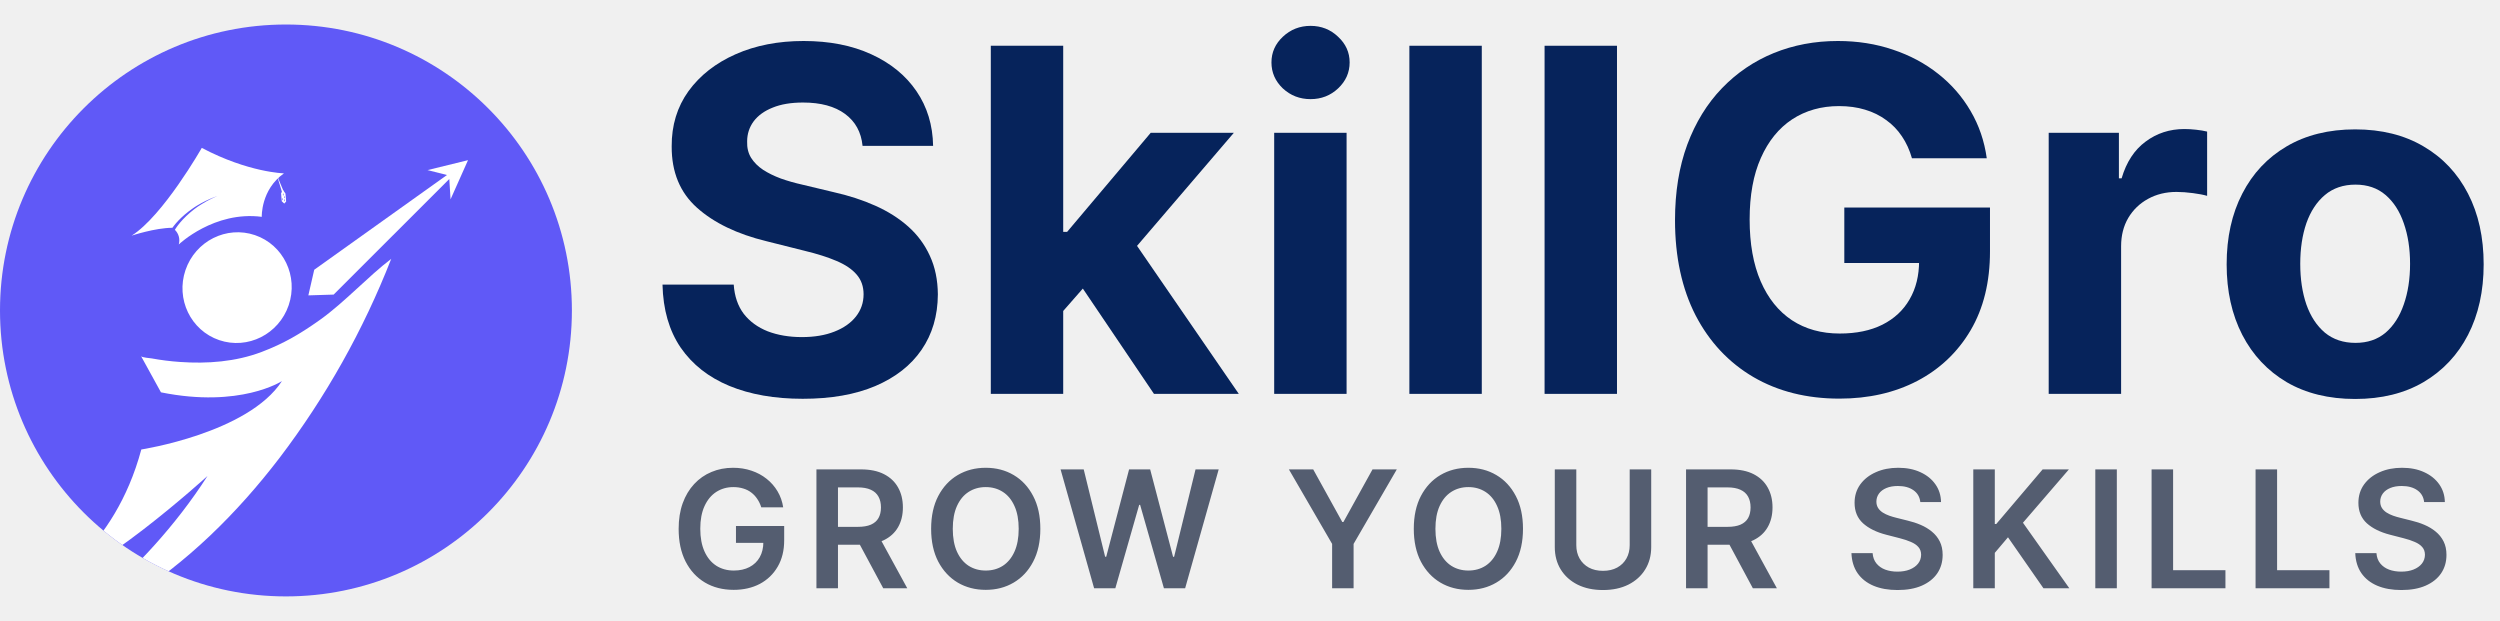
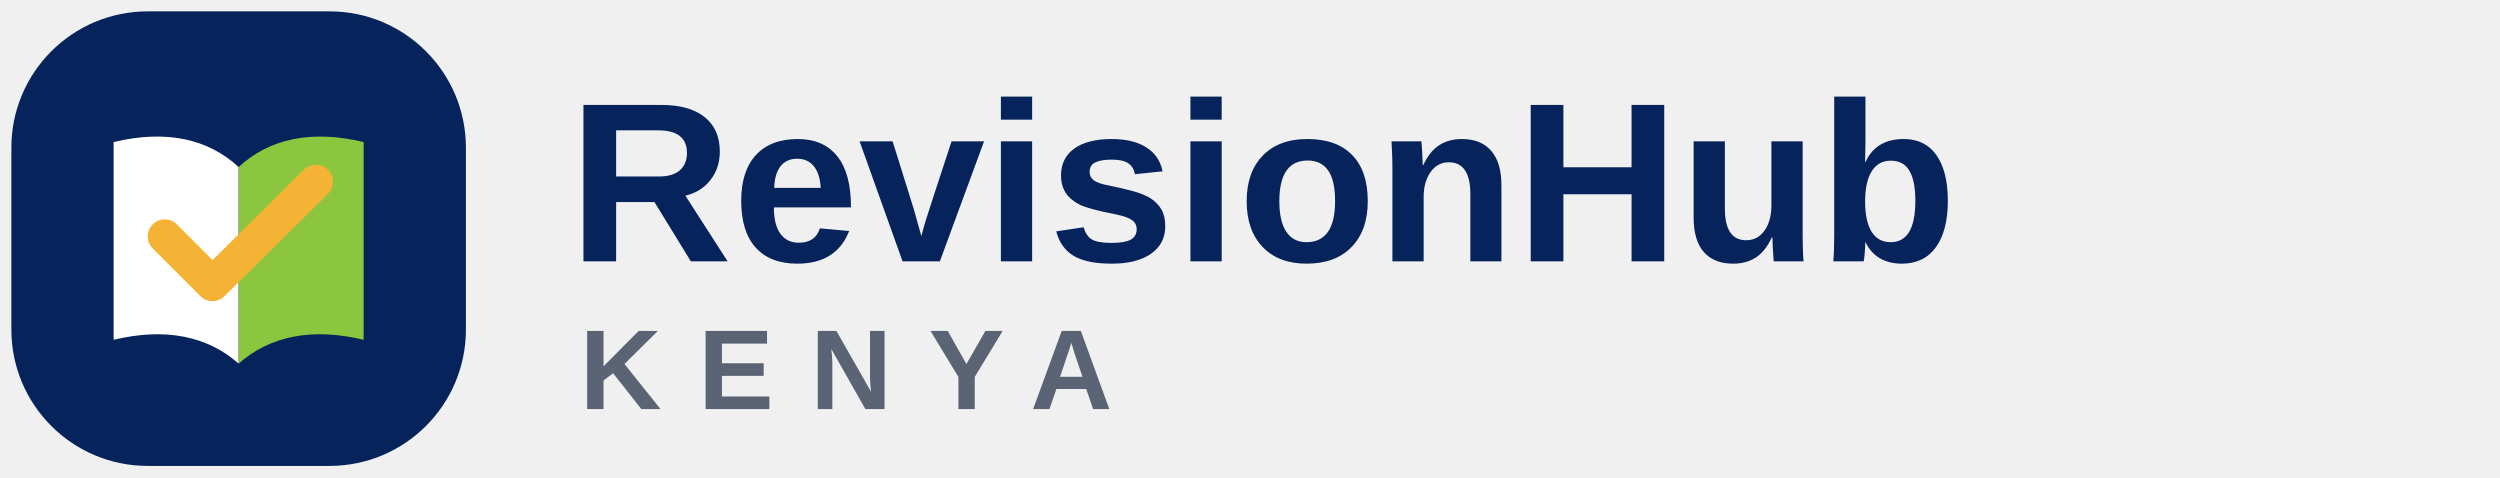
- <svg xmlns="http://www.w3.org/2000/svg" width="153" height="38" viewBox="0 0 153 38" fill="none">
-   <g clip-path="url(#clip0_0_6439)">
-     <path d="M52.789 8.927C52.706 8.088 52.348 7.436 51.717 6.972C51.086 6.507 50.23 6.275 49.148 6.275C48.413 6.275 47.792 6.379 47.286 6.587C46.78 6.788 46.391 7.069 46.121 7.429C45.857 7.79 45.725 8.199 45.725 8.657C45.712 9.038 45.791 9.371 45.965 9.655C46.145 9.94 46.391 10.186 46.703 10.394C47.015 10.595 47.376 10.772 47.785 10.925C48.194 11.07 48.631 11.195 49.096 11.299L51.01 11.757C51.939 11.965 52.792 12.242 53.569 12.589C54.346 12.936 55.018 13.362 55.587 13.868C56.156 14.375 56.596 14.971 56.908 15.658C57.227 16.344 57.39 17.131 57.397 18.019C57.39 19.323 57.057 20.453 56.398 21.41C55.747 22.36 54.803 23.099 53.569 23.626C52.342 24.146 50.861 24.406 49.127 24.406C47.407 24.406 45.909 24.143 44.633 23.616C43.364 23.089 42.372 22.308 41.658 21.275C40.951 20.235 40.58 18.948 40.545 17.416H44.904C44.952 18.13 45.157 18.727 45.517 19.205C45.885 19.677 46.374 20.034 46.984 20.276C47.601 20.512 48.298 20.63 49.075 20.63C49.838 20.63 50.5 20.519 51.062 20.297C51.631 20.075 52.071 19.767 52.383 19.372C52.695 18.976 52.851 18.522 52.851 18.009C52.851 17.53 52.709 17.128 52.425 16.802C52.147 16.476 51.738 16.199 51.197 15.97C50.663 15.741 50.008 15.533 49.231 15.346L46.911 14.763C45.115 14.326 43.697 13.643 42.657 12.714C41.616 11.784 41.1 10.533 41.107 8.958C41.1 7.669 41.443 6.542 42.136 5.578C42.837 4.614 43.797 3.861 45.018 3.32C46.239 2.779 47.626 2.509 49.179 2.509C50.76 2.509 52.14 2.779 53.319 3.32C54.505 3.861 55.428 4.614 56.086 5.578C56.745 6.542 57.085 7.658 57.106 8.927H52.789Z" fill="#06235B" />
-     <path d="M64.652 19.507L64.662 14.191H65.307L70.425 8.126H75.512L68.636 16.157H67.586L64.652 19.507ZM60.637 24.105V2.8H65.068V24.105H60.637ZM70.623 24.105L65.921 17.145L68.876 14.014L75.814 24.105H70.623Z" fill="#06235B" />
-     <path d="M77.98 24.105V8.126H82.411V24.105H77.98ZM80.206 6.067C79.547 6.067 78.982 5.848 78.51 5.411C78.045 4.967 77.813 4.437 77.813 3.82C77.813 3.209 78.045 2.686 78.51 2.249C78.982 1.805 79.547 1.583 80.206 1.583C80.865 1.583 81.426 1.805 81.891 2.249C82.362 2.686 82.598 3.209 82.598 3.82C82.598 4.437 82.362 4.967 81.891 5.411C81.426 5.848 80.865 6.067 80.206 6.067Z" fill="#06235B" />
-     <path d="M90.685 2.8V24.105H86.254V2.8H90.685Z" fill="#06235B" />
-     <path d="M98.96 2.8V24.105H94.528V2.8H98.96Z" fill="#06235B" />
-     <path d="M117.012 9.687C116.867 9.18 116.662 8.733 116.399 8.345C116.135 7.949 115.813 7.617 115.431 7.346C115.057 7.069 114.627 6.857 114.141 6.712C113.663 6.566 113.132 6.493 112.55 6.493C111.461 6.493 110.504 6.764 109.679 7.304C108.86 7.845 108.222 8.633 107.765 9.666C107.307 10.692 107.078 11.947 107.078 13.432C107.078 14.916 107.303 16.178 107.754 17.218C108.205 18.258 108.843 19.052 109.668 19.6C110.494 20.141 111.468 20.412 112.591 20.412C113.611 20.412 114.481 20.231 115.202 19.871C115.931 19.503 116.485 18.987 116.867 18.321C117.255 17.655 117.449 16.868 117.449 15.959L118.365 16.095H112.872V12.703H121.787V15.387C121.787 17.26 121.392 18.869 120.601 20.214C119.811 21.553 118.722 22.586 117.335 23.314C115.948 24.035 114.36 24.396 112.571 24.396C110.573 24.396 108.819 23.956 107.307 23.075C105.795 22.187 104.616 20.928 103.77 19.299C102.931 17.662 102.511 15.72 102.511 13.473C102.511 11.746 102.761 10.207 103.26 8.854C103.766 7.495 104.474 6.344 105.382 5.401C106.291 4.458 107.348 3.74 108.555 3.247C109.762 2.755 111.069 2.509 112.477 2.509C113.684 2.509 114.807 2.686 115.847 3.039C116.888 3.386 117.81 3.879 118.615 4.517C119.426 5.155 120.088 5.914 120.601 6.795C121.115 7.669 121.444 8.633 121.59 9.687H117.012Z" fill="#06235B" />
-     <path d="M125.38 24.105V8.126H129.677V10.914H129.843C130.134 9.922 130.623 9.173 131.31 8.667C131.997 8.154 132.787 7.897 133.682 7.897C133.904 7.897 134.143 7.911 134.4 7.939C134.656 7.967 134.882 8.005 135.076 8.053V11.986C134.868 11.923 134.58 11.868 134.212 11.819C133.845 11.771 133.508 11.746 133.203 11.746C132.551 11.746 131.969 11.889 131.456 12.173C130.949 12.45 130.547 12.839 130.249 13.338C129.958 13.837 129.812 14.413 129.812 15.065V24.105H125.38Z" fill="#06235B" />
-     <path d="M144.135 24.417C142.52 24.417 141.122 24.073 139.943 23.387C138.771 22.693 137.866 21.729 137.228 20.495C136.59 19.254 136.271 17.815 136.271 16.178C136.271 14.527 136.59 13.085 137.228 11.85C137.866 10.609 138.771 9.645 139.943 8.958C141.122 8.265 142.52 7.918 144.135 7.918C145.751 7.918 147.145 8.265 148.317 8.958C149.496 9.645 150.405 10.609 151.043 11.85C151.681 13.085 152 14.527 152 16.178C152 17.815 151.681 19.254 151.043 20.495C150.405 21.729 149.496 22.693 148.317 23.387C147.145 24.073 145.751 24.417 144.135 24.417ZM144.156 20.984C144.891 20.984 145.505 20.776 145.998 20.36C146.49 19.937 146.861 19.361 147.111 18.633C147.367 17.905 147.496 17.076 147.496 16.147C147.496 15.217 147.367 14.389 147.111 13.66C146.861 12.932 146.49 12.357 145.998 11.934C145.505 11.511 144.891 11.299 144.156 11.299C143.414 11.299 142.79 11.511 142.284 11.934C141.784 12.357 141.407 12.932 141.15 13.66C140.9 14.389 140.775 15.217 140.775 16.147C140.775 17.076 140.9 17.905 141.15 18.633C141.407 19.361 141.784 19.937 142.284 20.36C142.79 20.776 143.414 20.984 144.156 20.984Z" fill="#06235B" />
-     <path d="M46.59 31.05C46.53 30.858 46.449 30.686 46.344 30.535C46.243 30.381 46.12 30.25 45.975 30.141C45.833 30.032 45.67 29.95 45.485 29.896C45.3 29.839 45.099 29.81 44.881 29.81C44.491 29.81 44.143 29.909 43.837 30.105C43.532 30.302 43.292 30.59 43.117 30.972C42.944 31.35 42.857 31.812 42.857 32.356C42.857 32.906 42.944 33.371 43.117 33.752C43.289 34.133 43.53 34.423 43.837 34.622C44.145 34.819 44.503 34.917 44.91 34.917C45.279 34.917 45.599 34.846 45.869 34.704C46.141 34.562 46.35 34.361 46.497 34.1C46.644 33.837 46.717 33.53 46.717 33.177L47.016 33.223H45.041V32.193H47.992V33.067C47.992 33.689 47.86 34.228 47.594 34.682C47.329 35.137 46.965 35.487 46.501 35.734C46.037 35.977 45.504 36.099 44.903 36.099C44.233 36.099 43.644 35.949 43.138 35.648C42.633 35.345 42.239 34.916 41.955 34.359C41.673 33.801 41.533 33.138 41.533 32.371C41.533 31.784 41.615 31.259 41.781 30.798C41.949 30.336 42.184 29.944 42.484 29.622C42.785 29.298 43.138 29.052 43.543 28.884C43.947 28.713 44.388 28.628 44.864 28.628C45.266 28.628 45.641 28.687 45.989 28.805C46.337 28.921 46.646 29.087 46.916 29.303C47.188 29.518 47.412 29.774 47.587 30.07C47.763 30.366 47.877 30.692 47.932 31.05H46.59ZM49.966 36V28.727H52.693C53.252 28.727 53.721 28.824 54.1 29.018C54.481 29.213 54.769 29.485 54.963 29.835C55.159 30.183 55.257 30.589 55.257 31.053C55.257 31.52 55.158 31.924 54.959 32.268C54.763 32.609 54.472 32.873 54.089 33.06C53.706 33.244 53.234 33.337 52.676 33.337H50.733V32.243H52.498C52.825 32.243 53.092 32.198 53.301 32.108C53.509 32.016 53.663 31.882 53.762 31.707C53.864 31.529 53.915 31.311 53.915 31.053C53.915 30.795 53.864 30.575 53.762 30.393C53.66 30.208 53.505 30.068 53.297 29.974C53.089 29.877 52.82 29.828 52.491 29.828H51.284V36H49.966ZM53.723 32.705L55.524 36H54.053L52.285 32.705H53.723ZM63.669 32.364C63.669 33.147 63.522 33.818 63.228 34.377C62.937 34.934 62.539 35.36 62.035 35.656C61.533 35.952 60.964 36.099 60.327 36.099C59.69 36.099 59.12 35.952 58.615 35.656C58.114 35.357 57.716 34.93 57.422 34.374C57.131 33.815 56.985 33.145 56.985 32.364C56.985 31.58 57.131 30.91 57.422 30.354C57.716 29.795 58.114 29.368 58.615 29.072C59.12 28.776 59.69 28.628 60.327 28.628C60.964 28.628 61.533 28.776 62.035 29.072C62.539 29.368 62.937 29.795 63.228 30.354C63.522 30.91 63.669 31.58 63.669 32.364ZM62.344 32.364C62.344 31.812 62.258 31.347 62.085 30.968C61.914 30.587 61.678 30.299 61.375 30.105C61.072 29.909 60.722 29.81 60.327 29.81C59.932 29.81 59.583 29.909 59.279 30.105C58.976 30.299 58.739 30.587 58.566 30.968C58.395 31.347 58.31 31.812 58.31 32.364C58.31 32.915 58.395 33.382 58.566 33.763C58.739 34.142 58.976 34.429 59.279 34.626C59.583 34.82 59.932 34.917 60.327 34.917C60.722 34.917 61.072 34.82 61.375 34.626C61.678 34.429 61.914 34.142 62.085 33.763C62.258 33.382 62.344 32.915 62.344 32.364ZM66.959 36L64.907 28.727H66.323L67.634 34.072H67.701L69.1 28.727H70.39L71.792 34.075H71.856L73.167 28.727H74.584L72.531 36H71.231L69.775 30.897H69.718L68.259 36H66.959ZM78.88 28.727H80.368L82.147 31.945H82.218L83.998 28.727H85.485L82.84 33.287V36H81.526V33.287L78.88 28.727ZM93.207 32.364C93.207 33.147 93.06 33.818 92.767 34.377C92.475 34.934 92.078 35.36 91.573 35.656C91.072 35.952 90.502 36.099 89.865 36.099C89.228 36.099 88.658 35.952 88.154 35.656C87.652 35.357 87.254 34.93 86.96 34.374C86.669 33.815 86.524 33.145 86.524 32.364C86.524 31.58 86.669 30.91 86.96 30.354C87.254 29.795 87.652 29.368 88.154 29.072C88.658 28.776 89.228 28.628 89.865 28.628C90.502 28.628 91.072 28.776 91.573 29.072C92.078 29.368 92.475 29.795 92.767 30.354C93.06 30.91 93.207 31.58 93.207 32.364ZM91.882 32.364C91.882 31.812 91.796 31.347 91.623 30.968C91.453 30.587 91.216 30.299 90.913 30.105C90.61 29.909 90.261 29.81 89.865 29.81C89.47 29.81 89.121 29.909 88.818 30.105C88.515 30.299 88.277 30.587 88.104 30.968C87.933 31.347 87.848 31.812 87.848 32.364C87.848 32.915 87.933 33.382 88.104 33.763C88.277 34.142 88.515 34.429 88.818 34.626C89.121 34.82 89.47 34.917 89.865 34.917C90.261 34.917 90.61 34.82 90.913 34.626C91.216 34.429 91.453 34.142 91.623 33.763C91.796 33.382 91.882 32.915 91.882 32.364ZM99.737 28.727H101.054V33.479C101.054 33.999 100.931 34.458 100.685 34.853C100.441 35.248 100.098 35.557 99.655 35.78C99.213 36 98.695 36.11 98.103 36.11C97.509 36.11 96.991 36 96.548 35.78C96.105 35.557 95.762 35.248 95.518 34.853C95.274 34.458 95.153 33.999 95.153 33.479V28.727H96.47V33.369C96.47 33.672 96.536 33.941 96.669 34.178C96.804 34.415 96.993 34.601 97.237 34.736C97.481 34.868 97.77 34.935 98.103 34.935C98.437 34.935 98.726 34.868 98.97 34.736C99.216 34.601 99.406 34.415 99.538 34.178C99.671 33.941 99.737 33.672 99.737 33.369V28.727ZM103.186 36V28.727H105.914C106.472 28.727 106.941 28.824 107.32 29.018C107.701 29.213 107.989 29.485 108.183 29.835C108.379 30.183 108.478 30.589 108.478 31.053C108.478 31.52 108.378 31.924 108.179 32.268C107.983 32.609 107.693 32.873 107.309 33.06C106.926 33.244 106.455 33.337 105.896 33.337H103.954V32.243H105.718C106.045 32.243 106.313 32.198 106.521 32.108C106.729 32.016 106.883 31.882 106.983 31.707C107.084 31.529 107.135 31.311 107.135 31.053C107.135 30.795 107.084 30.575 106.983 30.393C106.881 30.208 106.726 30.068 106.517 29.974C106.309 29.877 106.04 29.828 105.711 29.828H104.504V36H103.186ZM106.944 32.705L108.744 36H107.274L105.505 32.705H106.944ZM117.523 30.727C117.49 30.416 117.35 30.175 117.104 30.002C116.86 29.829 116.543 29.743 116.153 29.743C115.878 29.743 115.642 29.784 115.446 29.867C115.249 29.95 115.099 30.062 114.995 30.204C114.891 30.347 114.837 30.509 114.835 30.691C114.835 30.843 114.869 30.974 114.938 31.085C115.009 31.197 115.105 31.291 115.226 31.369C115.346 31.445 115.48 31.509 115.627 31.561C115.774 31.613 115.922 31.657 116.071 31.692L116.753 31.863C117.027 31.927 117.291 32.013 117.545 32.122C117.8 32.231 118.029 32.368 118.23 32.534C118.434 32.7 118.595 32.9 118.713 33.134C118.831 33.369 118.89 33.643 118.89 33.958C118.89 34.384 118.782 34.76 118.564 35.084C118.346 35.406 118.031 35.658 117.619 35.84C117.21 36.02 116.714 36.11 116.131 36.11C115.565 36.11 115.074 36.023 114.657 35.847C114.243 35.672 113.919 35.416 113.684 35.08C113.452 34.744 113.327 34.334 113.308 33.852H114.604C114.623 34.105 114.701 34.316 114.839 34.484C114.976 34.652 115.155 34.777 115.375 34.86C115.597 34.943 115.846 34.984 116.121 34.984C116.407 34.984 116.658 34.942 116.873 34.856C117.091 34.769 117.262 34.648 117.385 34.494C117.508 34.338 117.571 34.156 117.573 33.947C117.571 33.758 117.515 33.602 117.406 33.479C117.297 33.353 117.144 33.249 116.948 33.166C116.754 33.081 116.527 33.005 116.266 32.939L115.439 32.726C114.84 32.572 114.366 32.339 114.018 32.026C113.673 31.711 113.5 31.294 113.5 30.773C113.5 30.344 113.616 29.969 113.848 29.647C114.082 29.325 114.401 29.075 114.803 28.898C115.206 28.718 115.661 28.628 116.17 28.628C116.686 28.628 117.139 28.718 117.527 28.898C117.917 29.075 118.224 29.323 118.447 29.64C118.669 29.955 118.784 30.317 118.791 30.727H117.523ZM120.765 36V28.727H122.082V32.069H122.171L125.009 28.727H126.617L123.805 31.991L126.642 36H125.058L122.889 32.882L122.082 33.834V36H120.765ZM129.55 28.727V36H128.233V28.727H129.55ZM131.677 36V28.727H132.994V34.896H136.197V36H131.677ZM138.041 36V28.727H139.358V34.896H142.561V36H138.041ZM148.357 30.727C148.324 30.416 148.184 30.175 147.938 30.002C147.694 29.829 147.377 29.743 146.987 29.743C146.712 29.743 146.476 29.784 146.28 29.867C146.083 29.95 145.933 30.062 145.829 30.204C145.725 30.347 145.671 30.509 145.669 30.691C145.669 30.843 145.703 30.974 145.772 31.085C145.843 31.197 145.939 31.291 146.06 31.369C146.18 31.445 146.314 31.509 146.461 31.561C146.608 31.613 146.756 31.657 146.905 31.692L147.587 31.863C147.861 31.927 148.125 32.013 148.379 32.122C148.634 32.231 148.863 32.368 149.064 32.534C149.268 32.7 149.429 32.9 149.547 33.134C149.665 33.369 149.724 33.643 149.724 33.958C149.724 34.384 149.616 34.76 149.398 35.084C149.18 35.406 148.865 35.658 148.453 35.84C148.044 36.02 147.548 36.11 146.965 36.11C146.399 36.11 145.908 36.023 145.491 35.847C145.077 35.672 144.753 35.416 144.518 35.08C144.286 34.744 144.161 34.334 144.142 33.852H145.438C145.457 34.105 145.535 34.316 145.673 34.484C145.81 34.652 145.989 34.777 146.209 34.86C146.431 34.943 146.68 34.984 146.955 34.984C147.241 34.984 147.492 34.942 147.707 34.856C147.925 34.769 148.096 34.648 148.219 34.494C148.342 34.338 148.405 34.156 148.407 33.947C148.405 33.758 148.349 33.602 148.24 33.479C148.131 33.353 147.978 33.249 147.782 33.166C147.588 33.081 147.361 33.005 147.1 32.939L146.273 32.726C145.674 32.572 145.2 32.339 144.852 32.026C144.507 31.711 144.334 31.294 144.334 30.773C144.334 30.344 144.45 29.969 144.682 29.647C144.916 29.325 145.235 29.075 145.637 28.898C146.04 28.718 146.495 28.628 147.004 28.628C147.52 28.628 147.973 28.718 148.361 28.898C148.751 29.075 149.058 29.323 149.281 29.64C149.503 29.955 149.618 30.317 149.625 30.727H148.357Z" fill="#545D70" />
-     <path d="M0 19C0 9.335 7.835 1.5 17.5 1.5C27.165 1.5 35 9.335 35 19C35 28.665 27.165 36.5 17.5 36.5C7.835 36.5 0 28.665 0 19Z" fill="#6059F7" />
-     <mask id="mask0_0_6439" style="mask-type:alpha" maskUnits="userSpaceOnUse" x="0" y="1" width="35" height="36">
-       <path d="M0 19C0 9.335 7.835 1.5 17.5 1.5C27.165 1.5 35 9.335 35 19C35 28.665 27.165 36.5 17.5 36.5C7.835 36.5 0 28.665 0 19Z" fill="#6059F7" />
-     </mask>
-     <g mask="url(#mask0_0_6439)">
-       <path d="M13.416 20.816C15.161 21.41 17.064 20.453 17.668 18.678C18.272 16.904 17.348 14.984 15.604 14.39C13.86 13.797 11.957 14.754 11.352 16.528C10.748 18.302 11.672 20.222 13.416 20.816Z" fill="white" />
-       <path d="M17.261 11.765L16.938 10.703L17.364 11.726L17.261 11.765Z" fill="white" />
-       <path d="M17.495 12.111L17.468 11.84L17.314 11.626L17.203 11.83L17.223 12.078L17.245 12.318L17.397 12.459L17.511 12.332L17.495 12.111ZM17.318 11.958C17.311 11.935 17.309 11.911 17.313 11.888C17.317 11.864 17.327 11.842 17.341 11.823C17.367 11.9 17.345 12.007 17.318 11.958ZM17.275 12.244C17.268 12.222 17.267 12.198 17.271 12.174C17.275 12.151 17.284 12.129 17.298 12.11C17.324 12.186 17.302 12.293 17.275 12.244ZM17.401 12.123C17.393 12.1 17.392 12.076 17.396 12.053C17.4 12.029 17.41 12.007 17.424 11.988C17.447 12.059 17.424 12.166 17.401 12.123ZM17.392 12.311C17.385 12.289 17.384 12.265 17.387 12.242C17.392 12.218 17.401 12.196 17.415 12.177C17.441 12.254 17.419 12.361 17.392 12.311Z" fill="white" />
-       <path d="M17.379 10.609C17.379 10.609 15.207 10.561 12.349 9.05C12.349 9.05 9.982 13.21 8.055 14.422C8.055 14.422 9.491 13.944 10.546 13.941L10.578 13.907L10.592 13.887C10.607 13.865 10.629 13.836 10.659 13.798C10.718 13.724 10.804 13.619 10.915 13.502C10.972 13.441 11.032 13.381 11.096 13.322C11.163 13.26 11.233 13.193 11.31 13.129C11.386 13.064 11.467 13 11.549 12.935C11.632 12.87 11.72 12.81 11.806 12.748C11.891 12.685 11.984 12.632 12.071 12.576L12.335 12.424L12.589 12.294C12.669 12.251 12.749 12.22 12.82 12.188C12.89 12.155 12.96 12.124 13.018 12.103L13.173 12.044L13.309 11.993L13.177 12.052L13.025 12.121C12.966 12.144 12.904 12.181 12.834 12.216C12.763 12.252 12.69 12.289 12.609 12.335L12.366 12.479L12.117 12.636C12.033 12.697 11.948 12.756 11.865 12.82C11.783 12.884 11.702 12.949 11.624 13.018C11.546 13.087 11.471 13.152 11.401 13.221C11.331 13.291 11.264 13.356 11.202 13.421C11.14 13.486 11.085 13.55 11.036 13.606C10.934 13.725 10.858 13.83 10.806 13.903C10.781 13.94 10.761 13.968 10.75 13.987L10.73 14.018L10.705 14.068C10.82 14.18 10.903 14.323 10.945 14.48C10.986 14.637 10.985 14.804 10.94 14.961C10.94 14.961 13.105 12.892 16.02 13.27C16.02 13.27 15.956 11.609 17.379 10.609Z" fill="white" />
-       <path d="M8.633 21.797C8.68 21.884 9.198 21.919 9.284 21.935C9.856 22.04 10.434 22.112 11.014 22.152C12.685 22.27 14.418 22.142 16.004 21.542C17.383 21.02 18.41 20.409 19.602 19.56C21.08 18.505 22.545 16.903 23.943 15.841C22.239 20.2 19.938 24.3 17.11 28.019C14.515 31.412 11.423 34.468 7.801 36.716C6.269 37.672 4.644 38.466 2.954 39.085C2.954 39.085 8.686 35.401 12.698 29.13C12.698 29.13 5.647 35.553 2.679 35.872C2.679 35.872 6.986 33.713 8.648 27.509C8.648 27.509 15.194 26.504 17.255 23.322C17.255 23.322 14.709 24.993 9.851 24.011L8.633 21.797Z" fill="white" />
-       <path d="M18.871 18.077L19.231 16.509L27.355 10.71L26.165 10.41L28.643 9.802L27.574 12.199L27.497 10.955L20.419 18.029L18.871 18.077Z" fill="white" />
-     </g>
-   </g>
-   <defs>
-     <clipPath id="clip0_0_6439">
-       <rect width="153" height="38" fill="white" />
-     </clipPath>
-   </defs>
+ <svg xmlns="http://www.w3.org/2000/svg" width="220" height="42" viewBox="0 0 220 42" fill="none" role="img" aria-labelledby="revisionhubkenya-logo-title">
+   <rect x="1" y="1" width="40" height="40" rx="12" fill="#06235B" />
+   <path d="M10 12.5C14.6 11.4 18.3 12.2 21 14.7V32C18.3 29.6 14.6 28.8 10 29.9V12.5Z" fill="white" />
+   <path d="M32 12.5C27.4 11.4 23.7 12.2 21 14.7V32C23.7 29.6 27.4 28.8 32 29.9V12.5Z" fill="#8CC63F" />
+   <path d="M14.5 20.8L18.7 25L27.8 16" stroke="#F5B335" stroke-width="3" stroke-linecap="round" stroke-linejoin="round" />
+   <text x="50" y="23" fill="#06235B" font-family="Arial, Helvetica, sans-serif" font-size="20" font-weight="700">RevisionHub</text>
+   <text x="51" y="36" fill="#5A6475" font-family="Arial, Helvetica, sans-serif" font-size="10" font-weight="700" letter-spacing="3.2">KENYA</text>
</svg>
